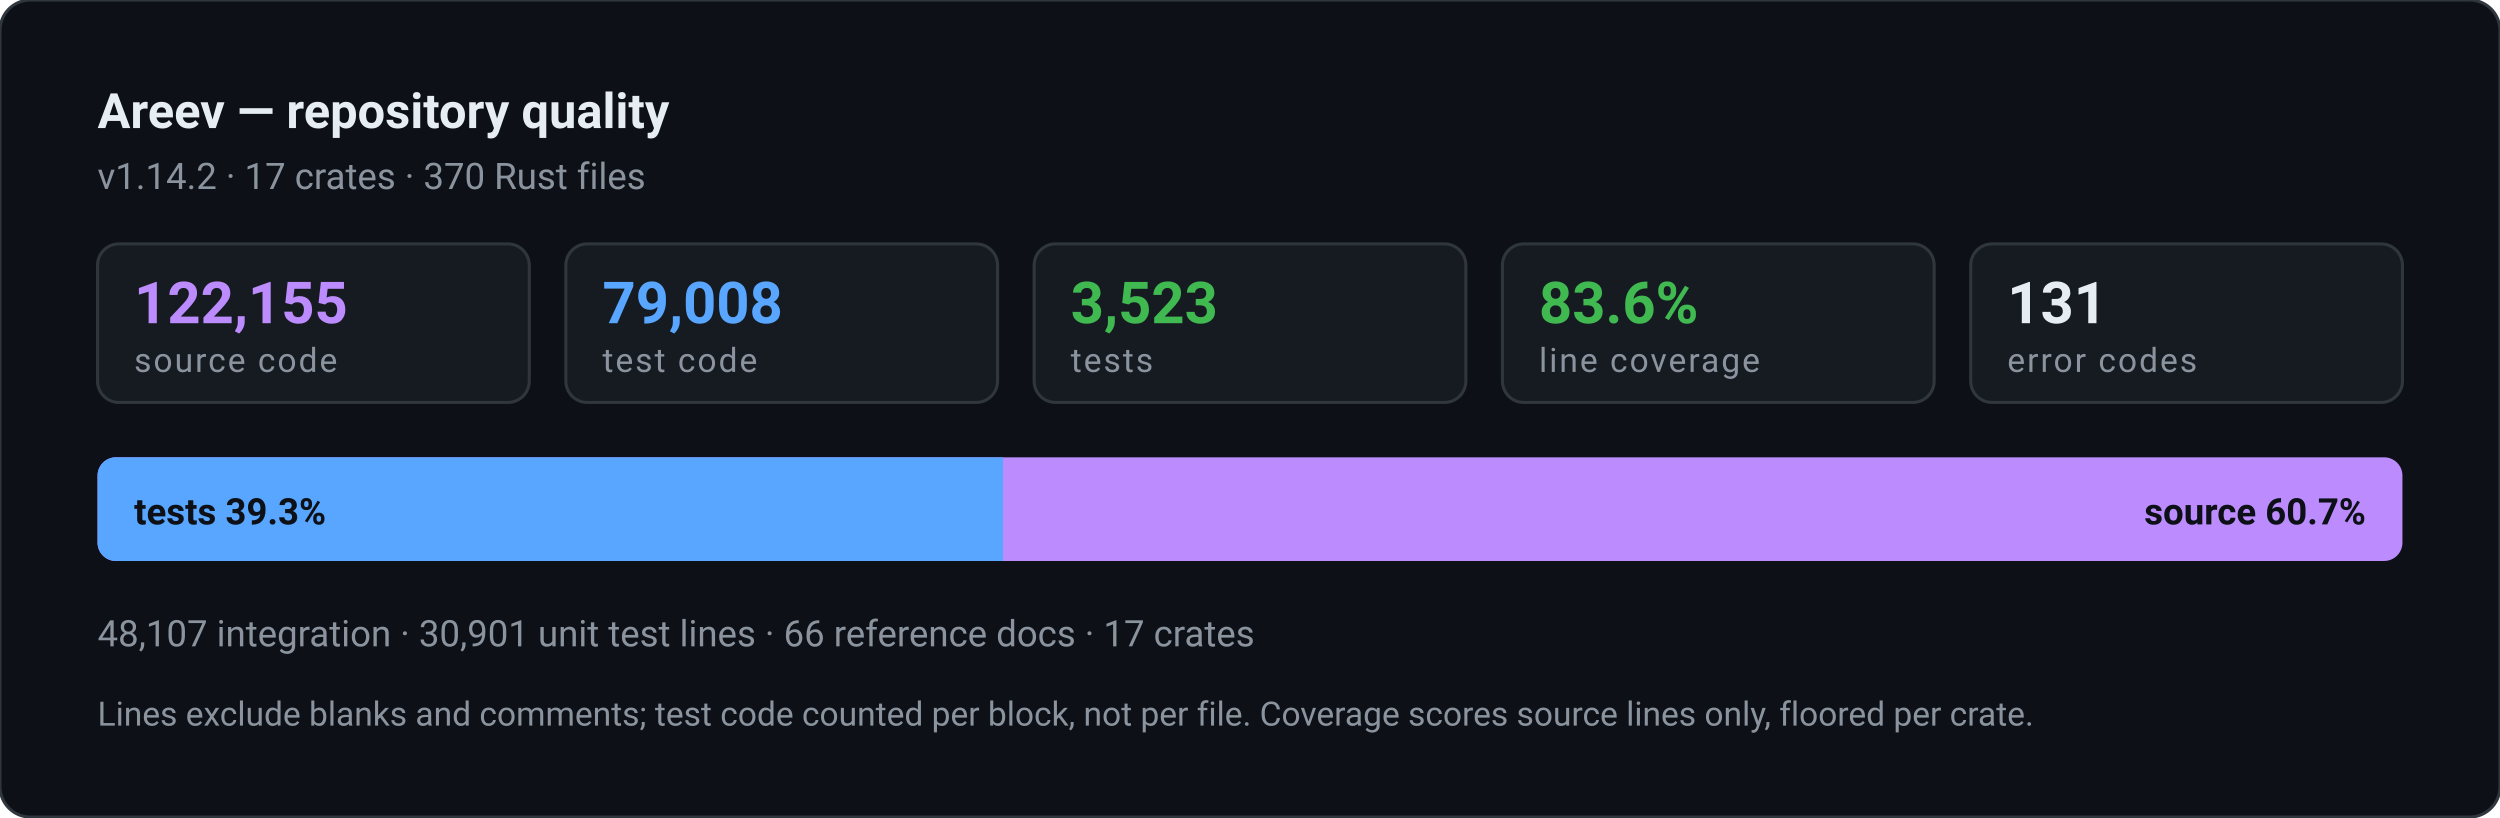
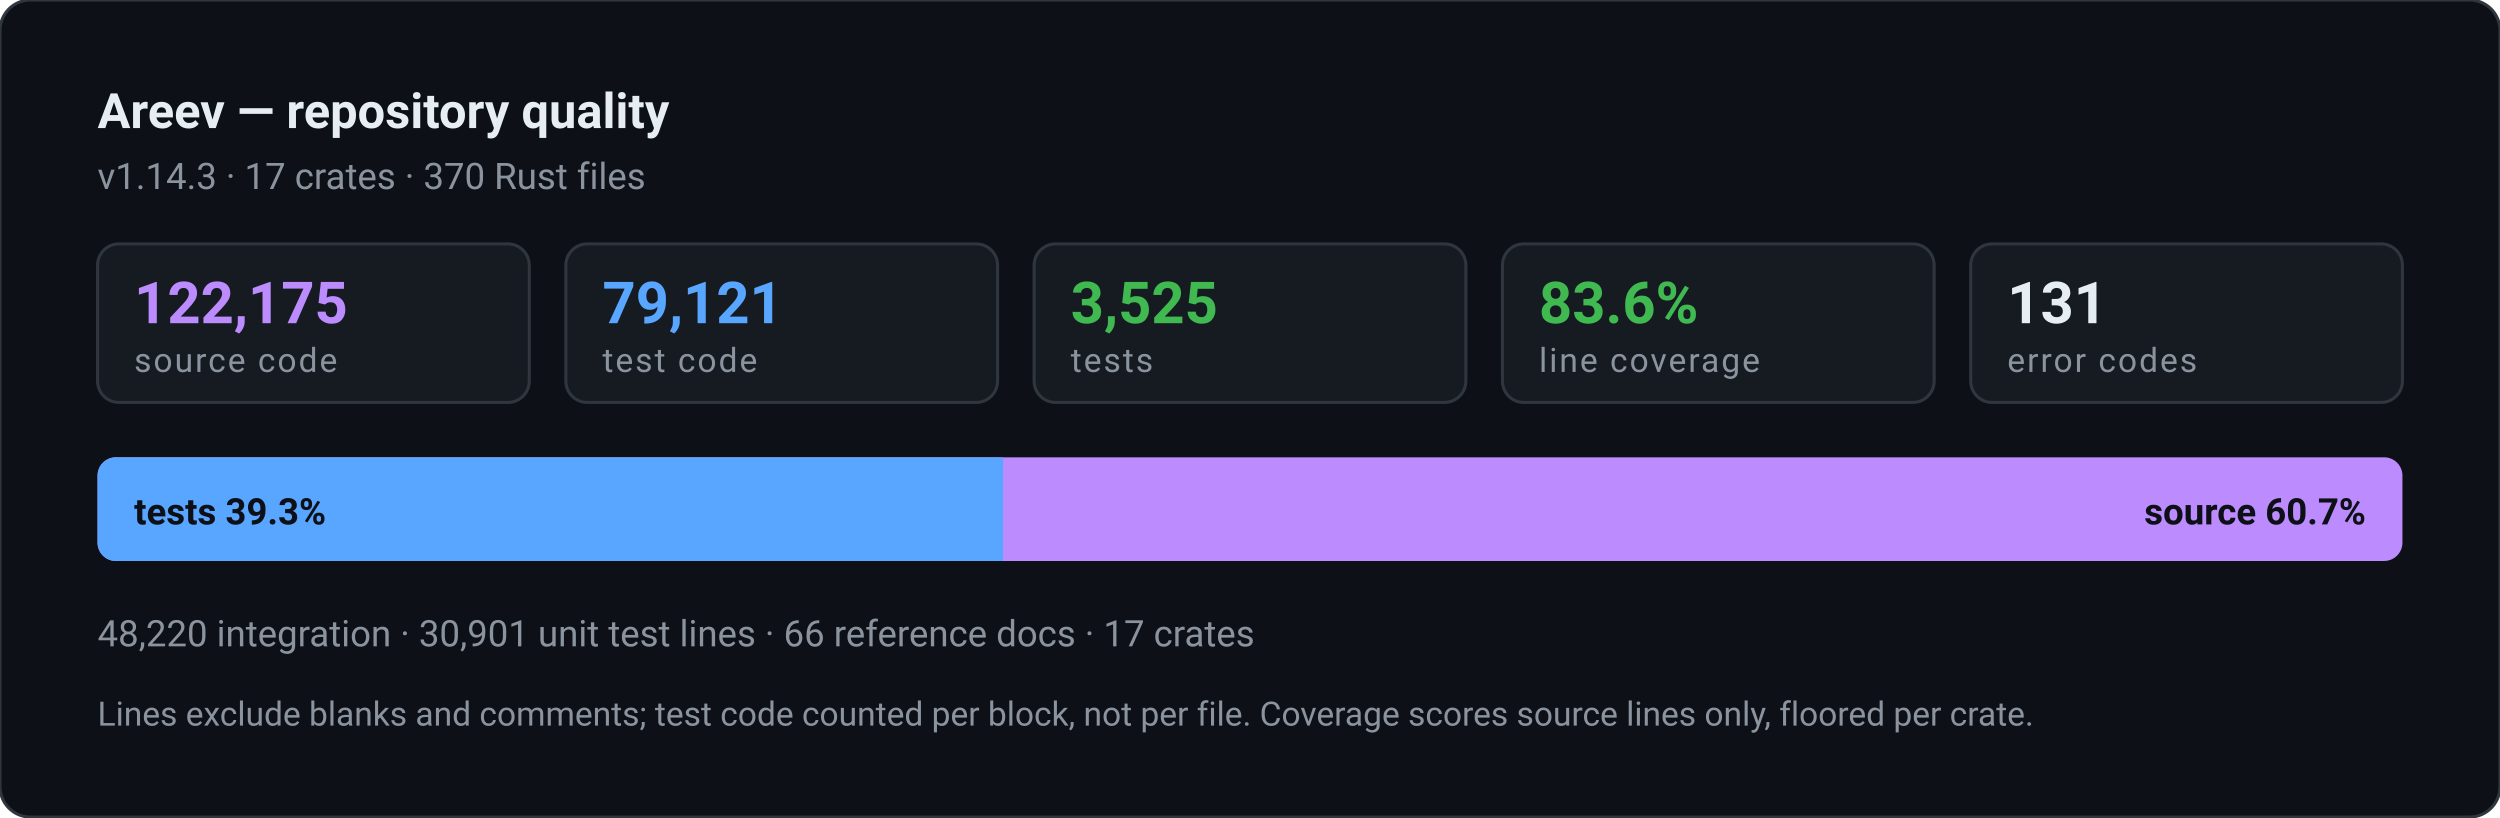
- <svg xmlns="http://www.w3.org/2000/svg" width="820" height="268" viewBox="0 0 820 268" role="img" aria-label="Areev repository quality: 79,008 lines of test code against 122,155 lines of source, 3,523 tests, 83.6% line coverage">
+ <svg xmlns="http://www.w3.org/2000/svg" width="820" height="268" viewBox="0 0 820 268" role="img" aria-label="Areev repository quality: 79,121 lines of test code against 122,175 lines of source, 3,525 tests, 83.6% line coverage">
  <style>text{font-family:ui-sans-serif,-apple-system,"Segoe UI",Roboto,Helvetica,Arial,sans-serif}.n{font-weight:700;font-variant-numeric:tabular-nums}.l{font-size:11px;letter-spacing:.06em;text-transform:uppercase}</style>
  <rect width="820" height="268" rx="10" fill="#0d1117" stroke="#30363d" />
  <text x="32" y="42" class="n" font-size="16" fill="#e6edf3">Areev — repository quality</text>
-   <text x="32" y="62" font-size="12" fill="#8b949e">v1.14.2 · 17 crates · 370 Rust files</text>
+   <text x="32" y="62" font-size="12" fill="#8b949e">v1.14.3 · 17 crates · 370 Rust files</text>
  <rect x="32.0" y="80" width="141.6" height="52" rx="7" fill="#161b22" stroke="#30363d" />
-   <text x="44.0" y="106" class="n" font-size="19" fill="#bc8cff">122,155</text>
+   <text x="44.0" y="106" class="n" font-size="19" fill="#bc8cff">122,175</text>
  <text x="44.0" y="122" class="l" fill="#8b949e">source code</text>
  <rect x="185.6" y="80" width="141.6" height="52" rx="7" fill="#161b22" stroke="#30363d" />
-   <text x="197.6" y="106" class="n" font-size="19" fill="#58a6ff">79,008</text>
+   <text x="197.6" y="106" class="n" font-size="19" fill="#58a6ff">79,121</text>
  <text x="197.6" y="122" class="l" fill="#8b949e">test code</text>
  <rect x="339.2" y="80" width="141.6" height="52" rx="7" fill="#161b22" stroke="#30363d" />
-   <text x="351.2" y="106" class="n" font-size="19" fill="#3fb950">3,523</text>
+   <text x="351.2" y="106" class="n" font-size="19" fill="#3fb950">3,525</text>
  <text x="351.2" y="122" class="l" fill="#8b949e">tests</text>
  <rect x="492.8" y="80" width="141.6" height="52" rx="7" fill="#161b22" stroke="#30363d" />
  <text x="504.8" y="106" class="n" font-size="19" fill="#3fb950">83.6%</text>
  <text x="504.8" y="122" class="l" fill="#8b949e">line coverage</text>
  <rect x="646.4" y="80" width="141.6" height="52" rx="7" fill="#161b22" stroke="#30363d" />
  <text x="658.4" y="106" class="n" font-size="19" fill="#e6edf3">131</text>
  <text x="658.4" y="122" class="l" fill="#8b949e">error codes</text>
  <rect x="32" y="150" width="756" height="34" rx="6" fill="#bc8cff" />
  <path d="M32 156a6 6 0 0 1 6-6h291v34h-291a6 6 0 0 1-6-6z" fill="#58a6ff" />
  <text x="44" y="172" class="n" font-size="12" fill="#0d1117">tests 39.3%</text>
  <text x="776" y="172" class="n" font-size="12" fill="#0d1117" text-anchor="end">source 60.7%</text>
-   <text x="32" y="212" font-size="12" fill="#8b949e">48,107 integration · 30,901 unit test lines · 66 reference docs · 17 crates</text>
+   <text x="32" y="212" font-size="12" fill="#8b949e">48,220 integration · 30,901 unit test lines · 66 reference docs · 17 crates</text>
  <text x="32" y="238" font-size="11" fill="#8b949e">Lines exclude blanks and comments; test code counted per block, not per file. Coverage scores source lines only, floored per crate.</text>
</svg>
